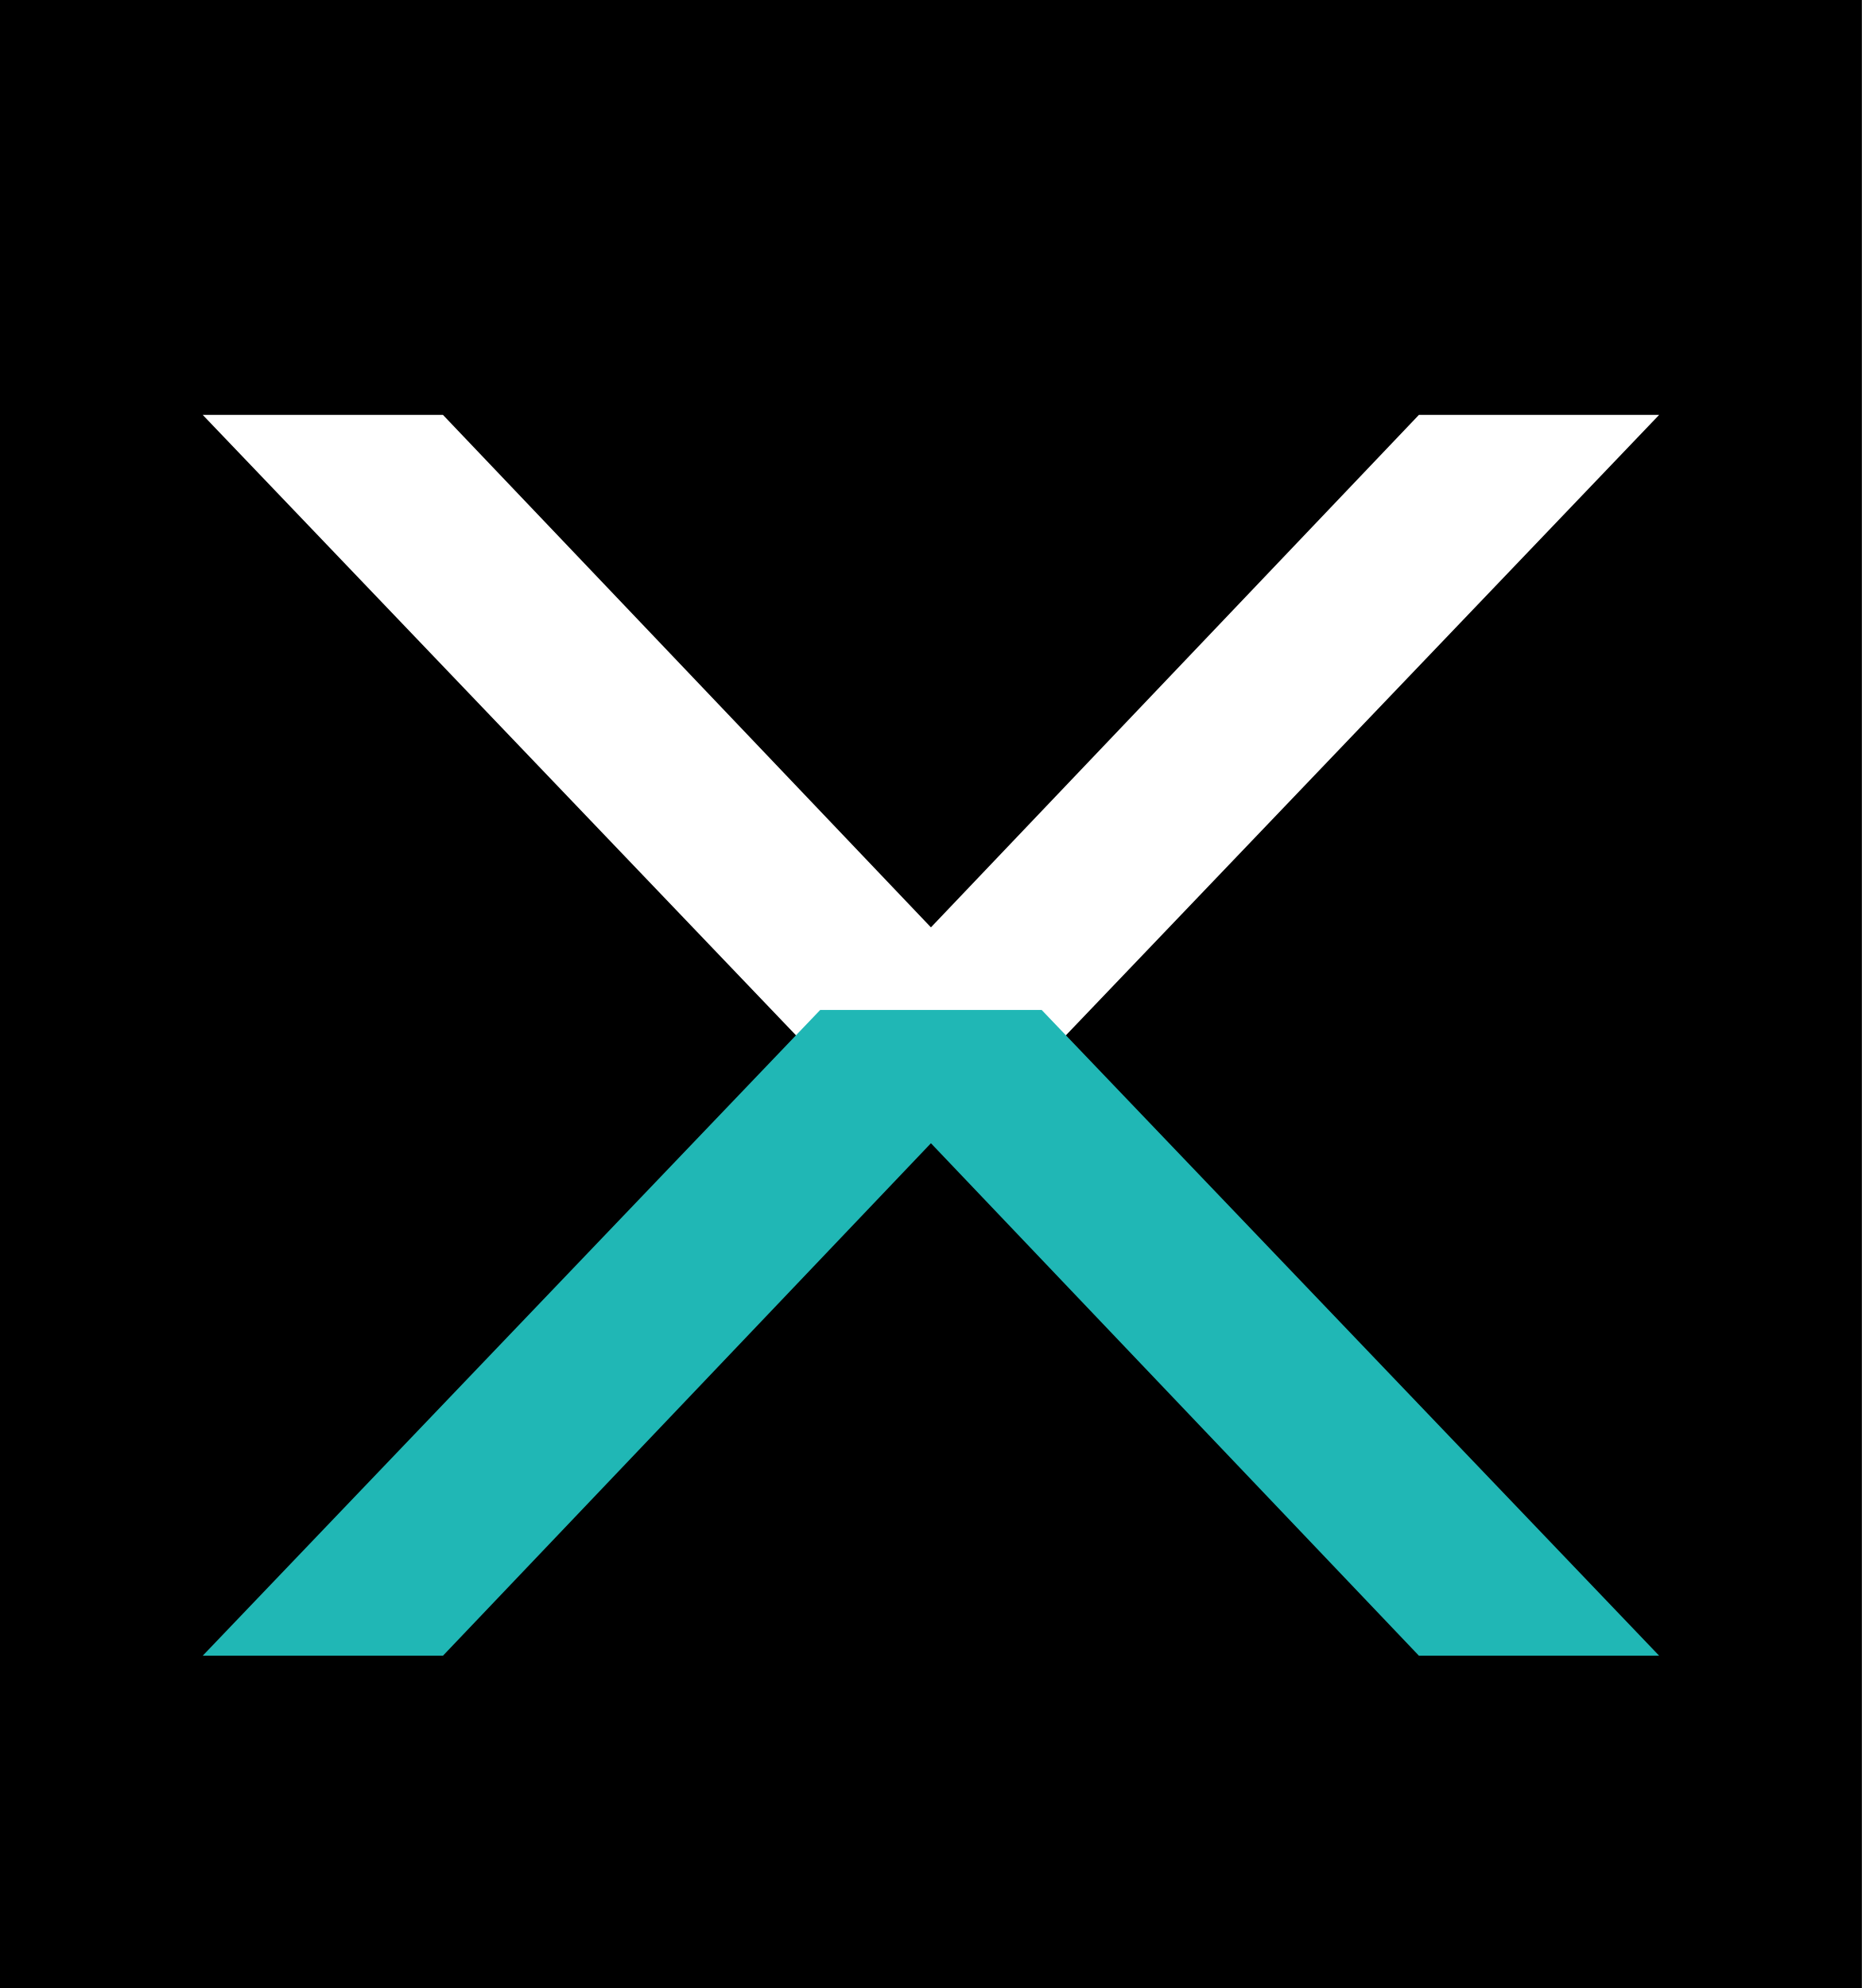
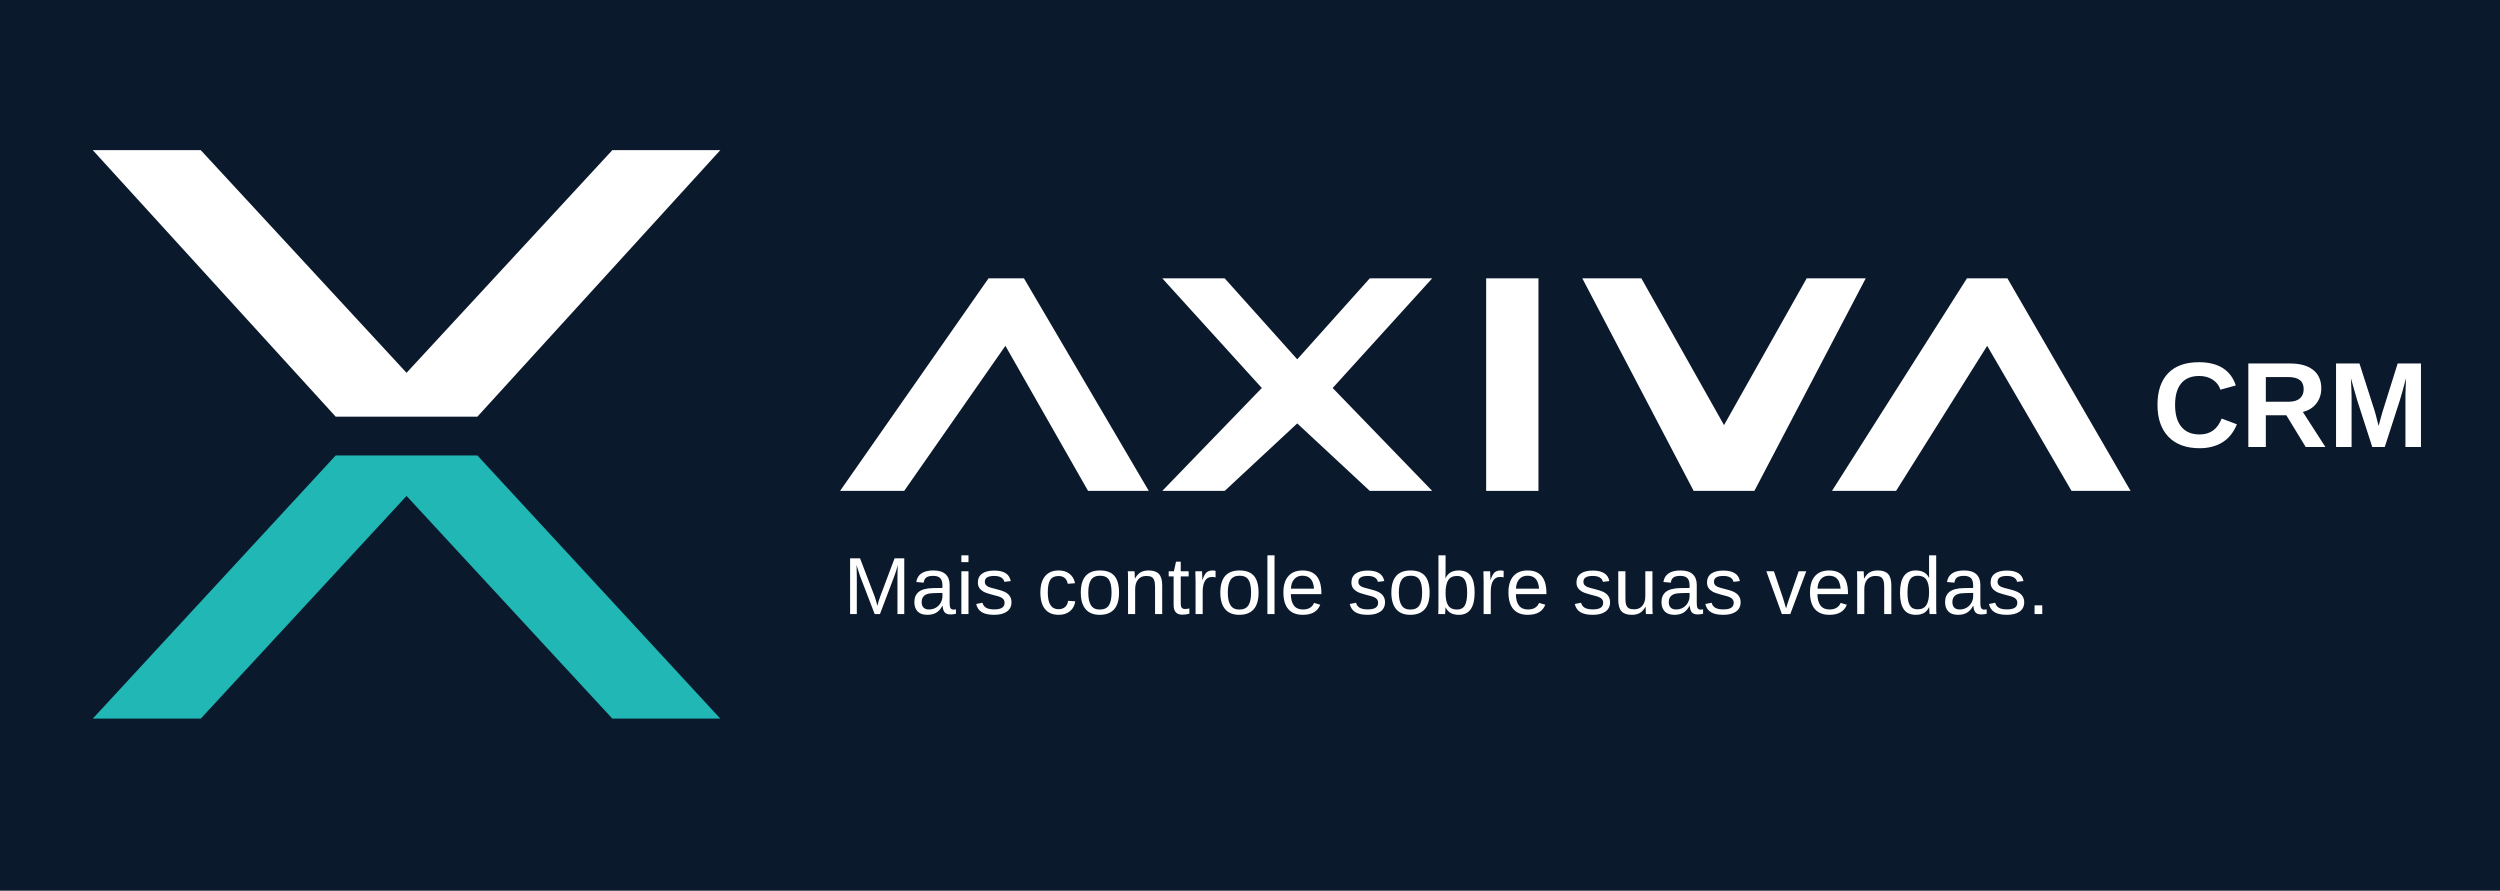
- <svg xmlns="http://www.w3.org/2000/svg" viewBox="0 0 992 1059" role="img" aria-labelledby="t d">
-   <rect width="992" height="1059" fill="#000" />
-   <path d="M108 221 H236 L496 494 L756 221 H884 L555 565 H437 Z" fill="#fff" />
-   <path d="M108 882 H236 L496 609 L756 882 H884 L555 538 H437 Z" fill="#20B7B5" />
+ <svg xmlns="http://www.w3.org/2000/svg" viewBox="0 0 1482 528" role="img" aria-labelledby="title desc">
+   <rect width="1482" height="528" fill="#0b192c" />
+   <path d="M55 89H119L241 221L363 89H427L283 247H199Z" fill="#fff" />
+   <path d="M55 426H119L241 294L363 426H427L283 270H199Z" fill="#20b7b5" />
+   <g fill="#fff">
+     <path d="M498 291L586 165H607L681 291H645L596 205L536 291Z" />
+     <path d="M689 165H726L769 213L812 165H849L790 230L849 291H812L769 251L726 291H689L748 230Z" />
+     <rect x="881" y="165" width="31" height="126" />
+     <path d="M938 165H973L1022 252L1071 165H1106L1040 291H1004Z" />
+     <path d="M1086 291L1166 165H1190L1263 291H1228L1178 205L1124 291Z" />
+     <text x="1276" y="265" font-family="Arial,Helvetica,sans-serif" font-size="72" font-weight="700">CRM</text>
+     <text x="500" y="364" font-family="Arial,Helvetica,sans-serif" font-size="48" font-weight="500">Mais controle sobre suas vendas.</text>
+   </g>
</svg>
